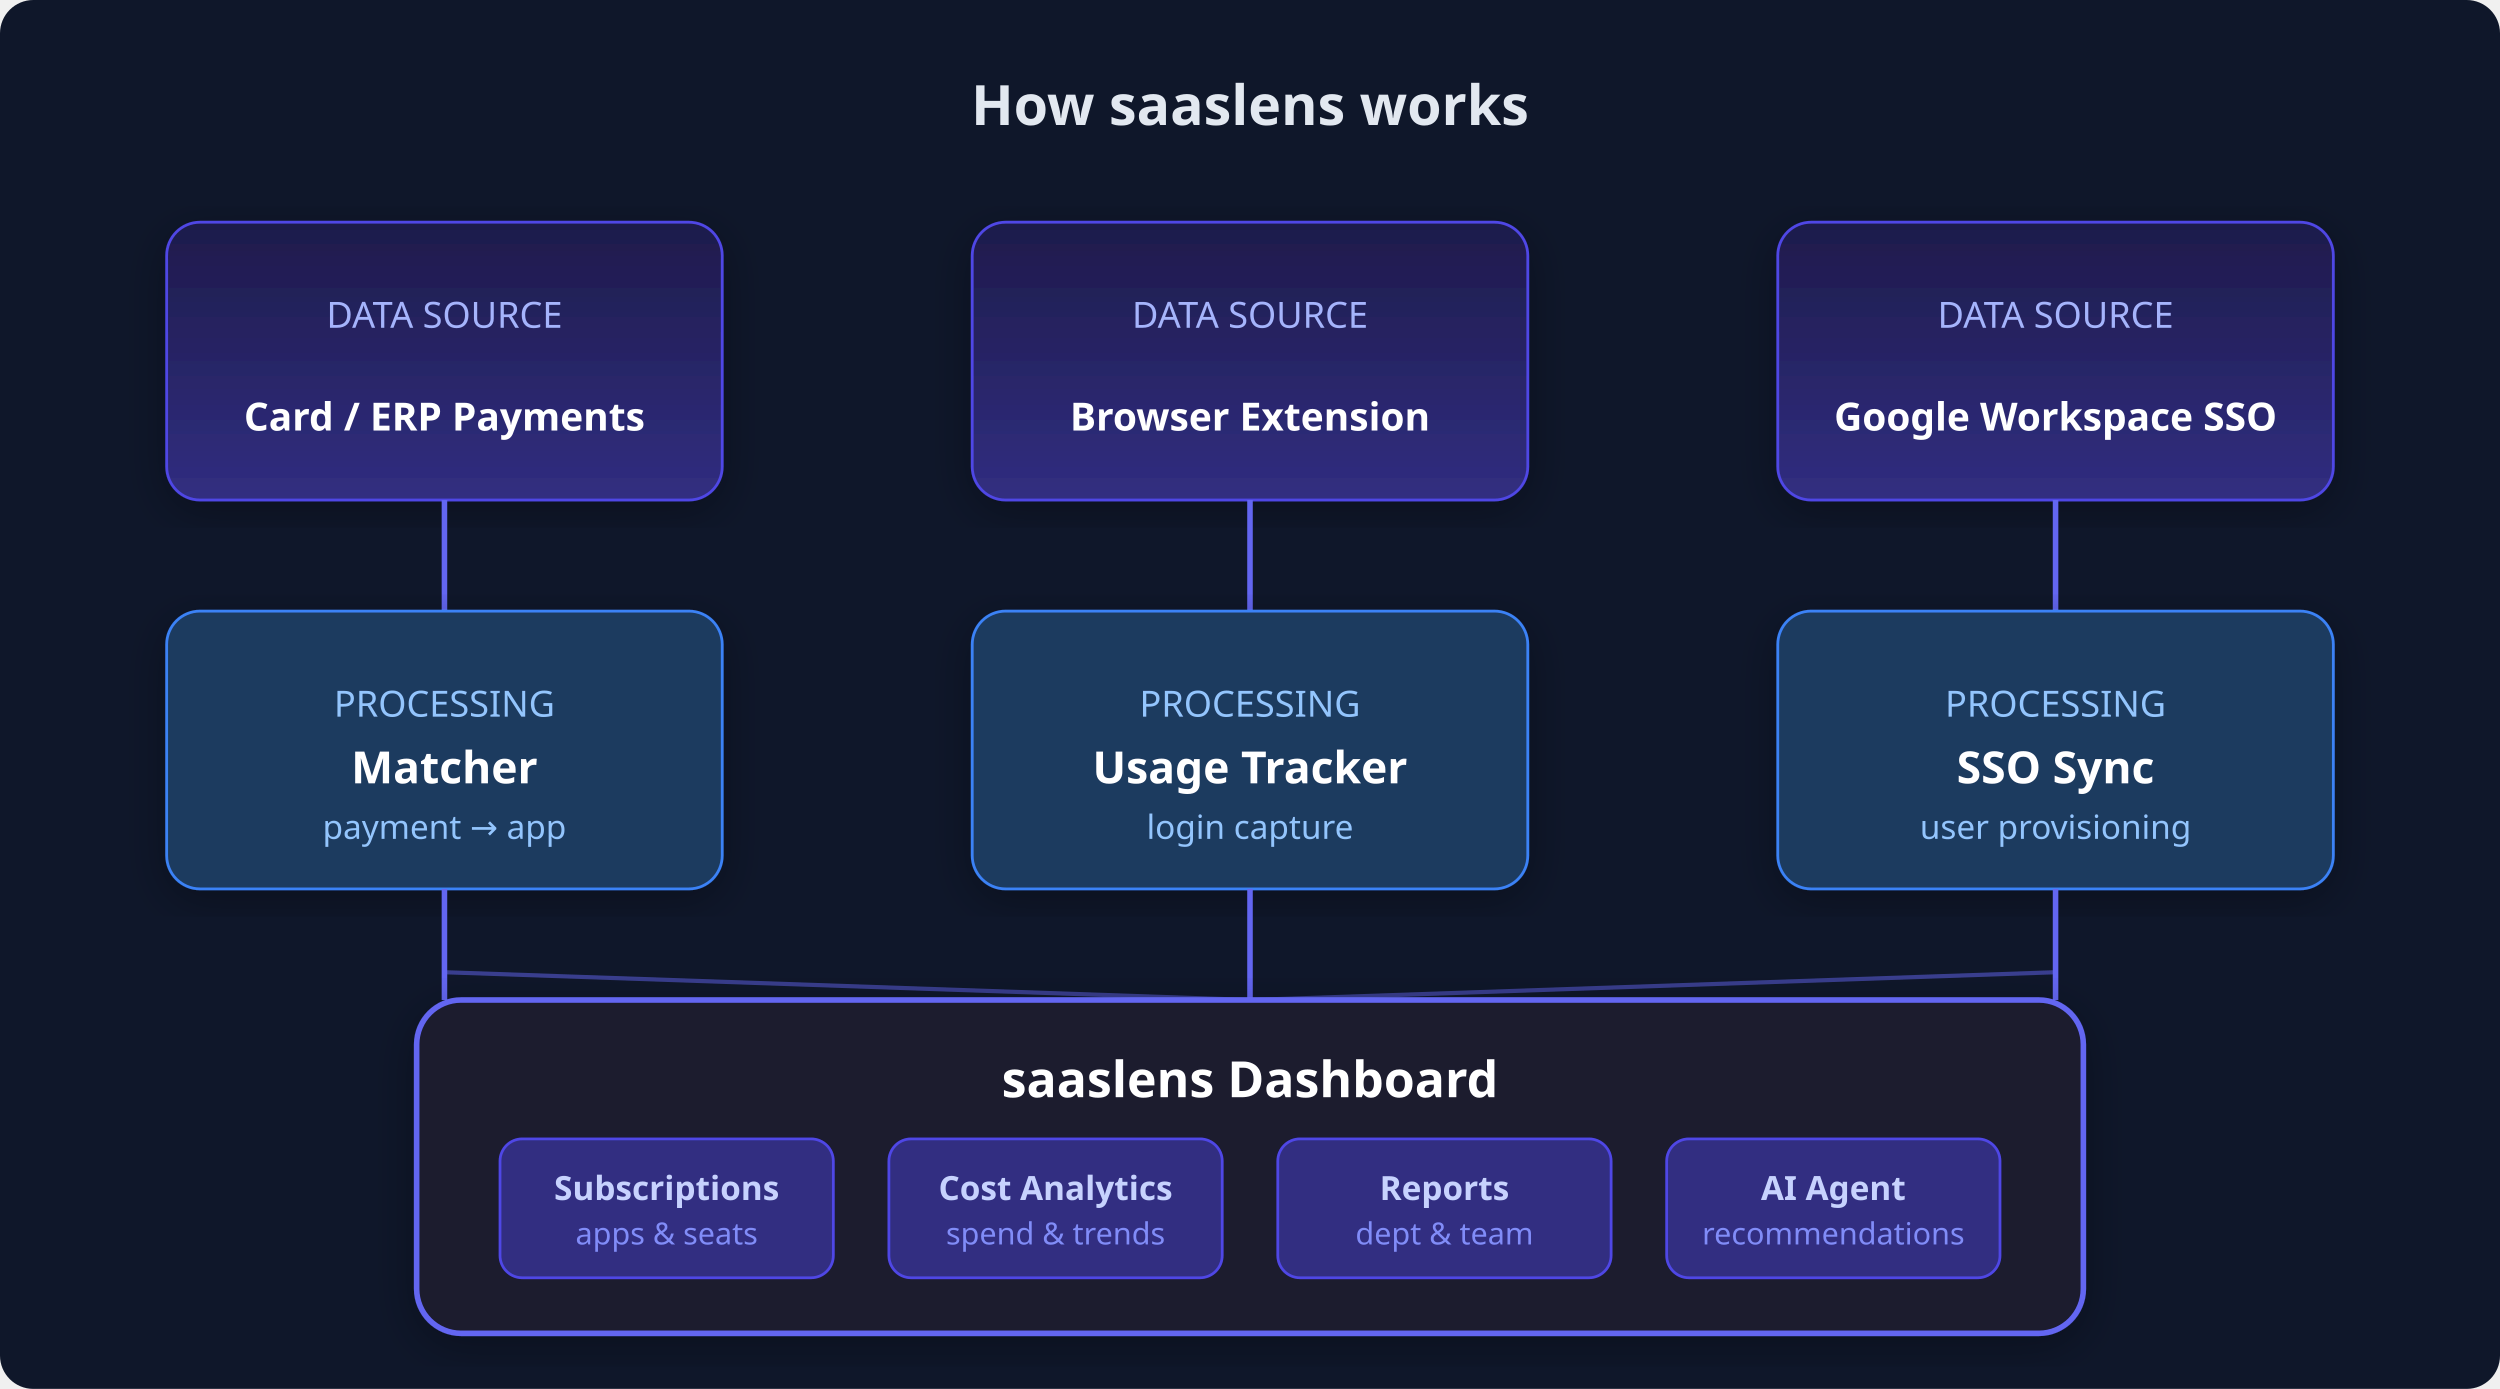
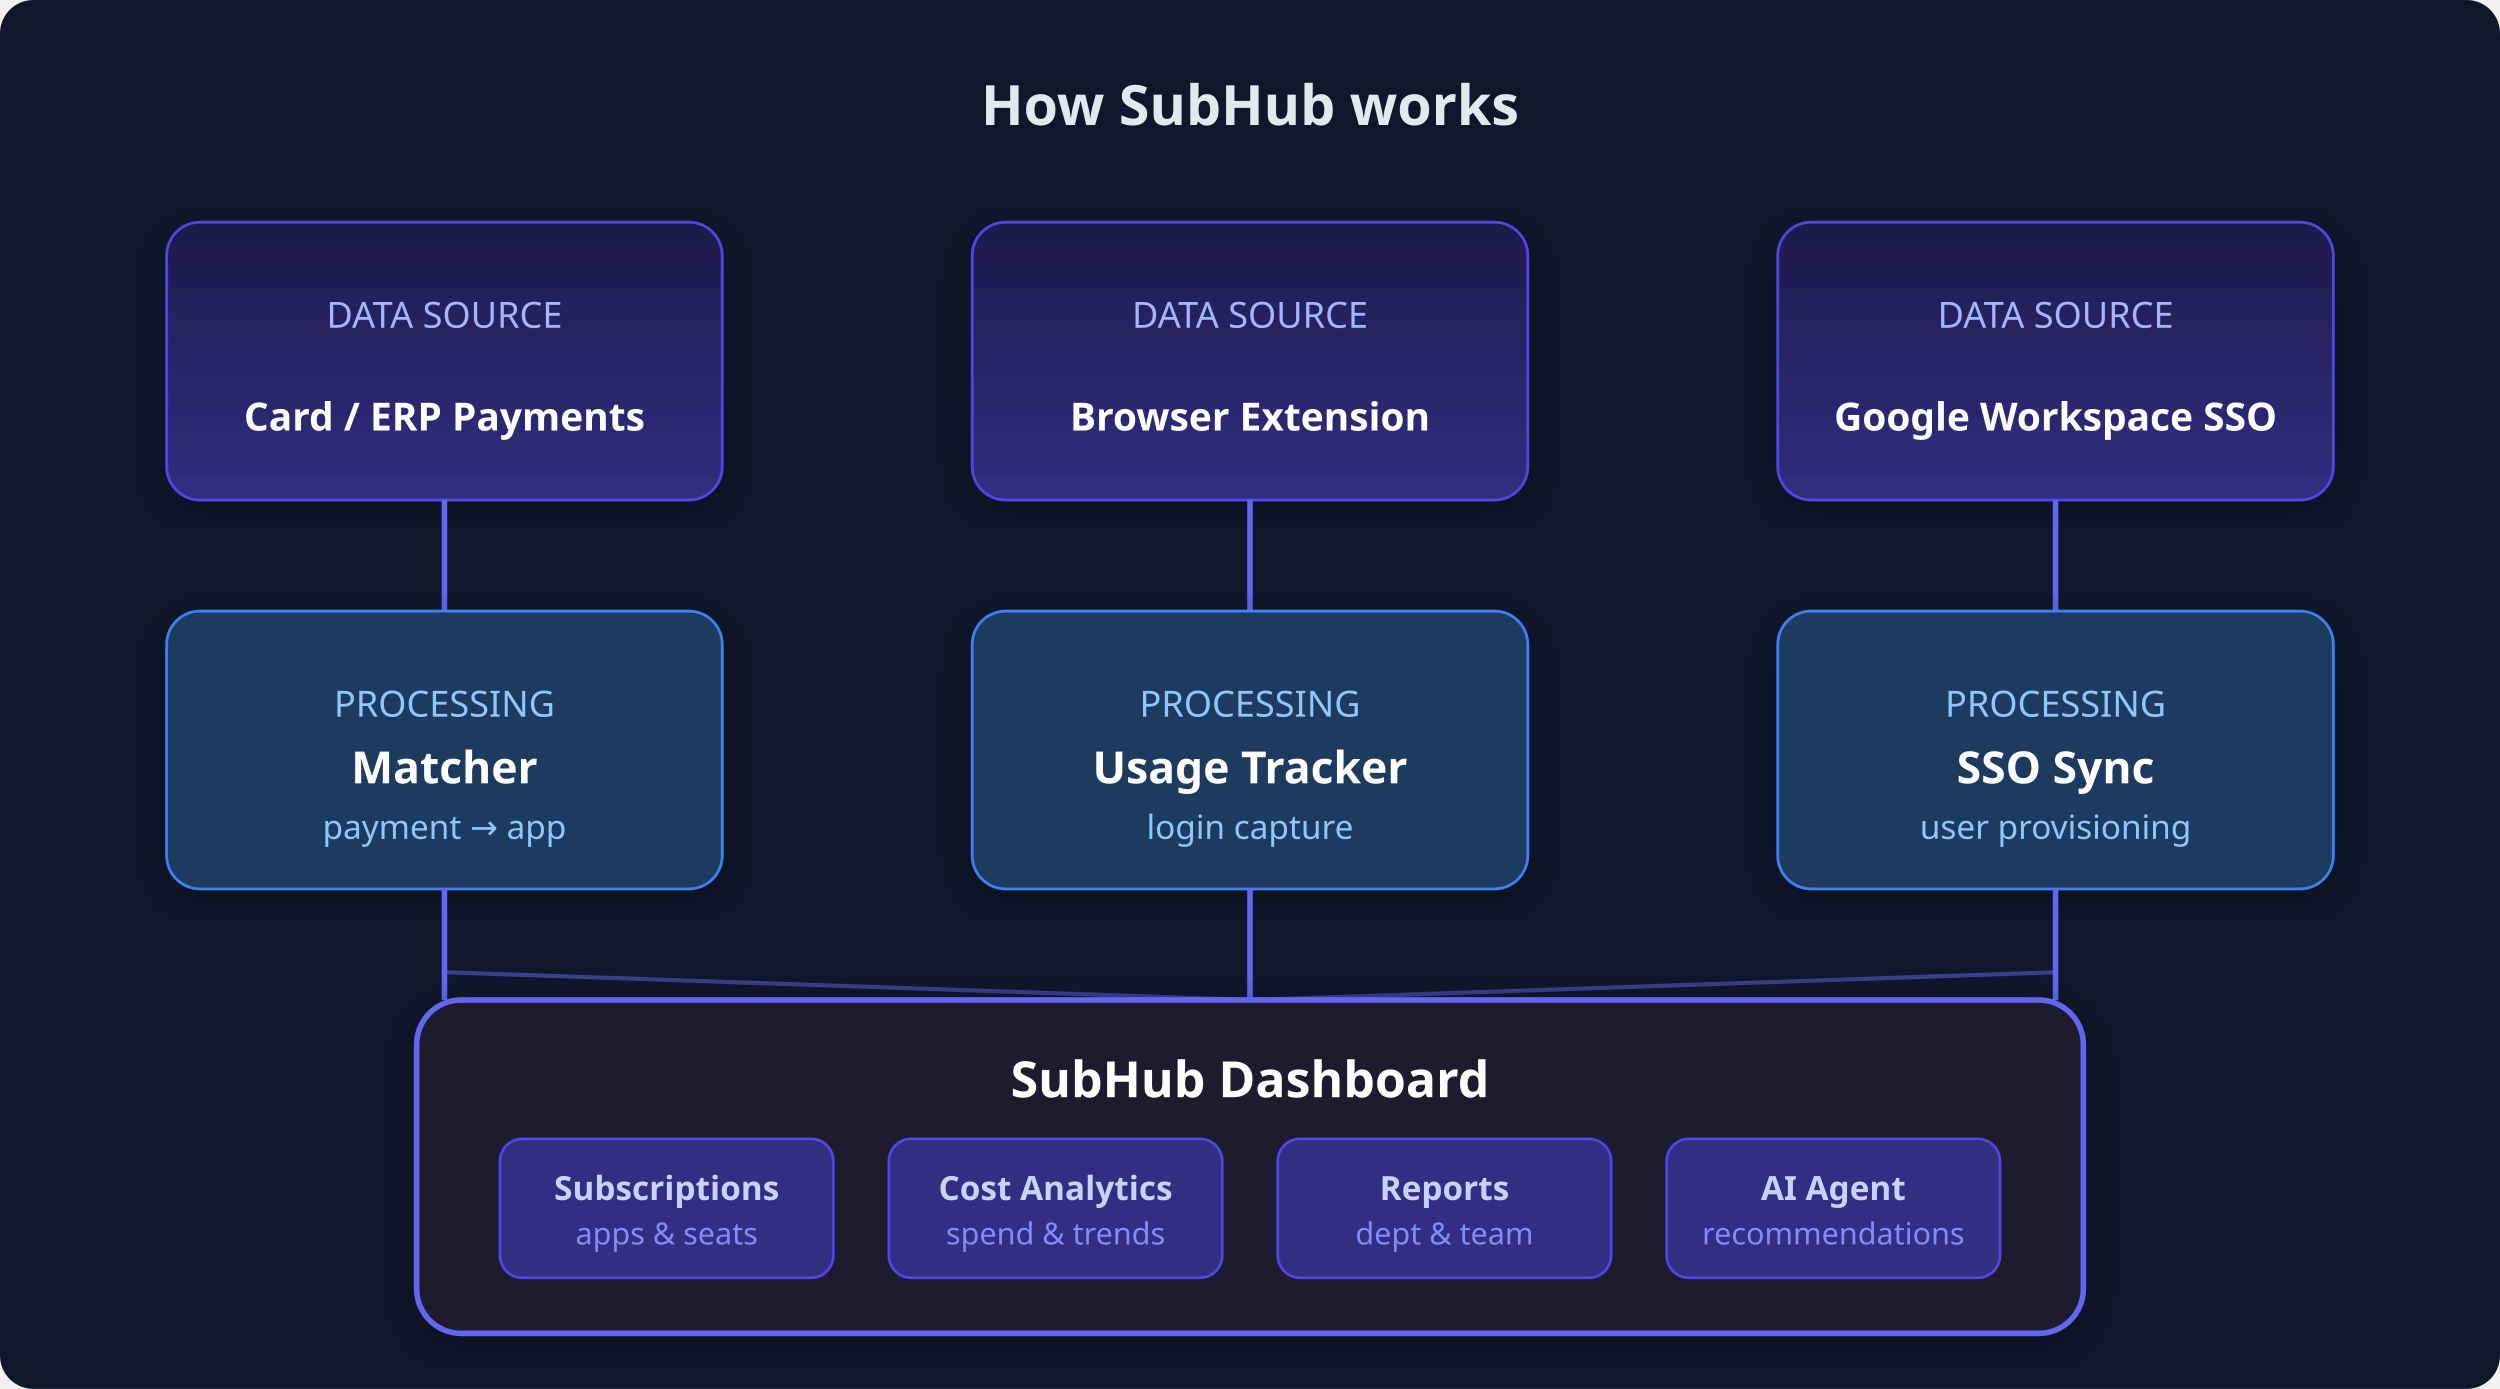
<svg xmlns="http://www.w3.org/2000/svg" width="900" height="500" viewBox="0 0 900 500" fill="none">
  <defs>
    <linearGradient id="cardGrad" x1="0" y1="0" x2="0" y2="1">
      <stop offset="0%" stop-color="#1E1B4B" />
      <stop offset="100%" stop-color="#312E81" />
    </linearGradient>
    <filter id="shadow">
      <feDropShadow dx="0" dy="4" stdDeviation="8" flood-color="#000" flood-opacity="0.3" />
    </filter>
    <marker id="arrowhead" markerWidth="10" markerHeight="7" refX="10" refY="3.5" orient="auto">
      <polygon points="0 0, 10 3.5, 0 7" fill="#6366F1" />
    </marker>
  </defs>
  <rect width="900" height="500" rx="12" fill="#0F172A" />
-   <text x="450" y="45" text-anchor="middle" font-family="system-ui, sans-serif" font-size="20" font-weight="600" fill="#E2E8F0">How saaslens works</text>
+   <text x="450" y="45" text-anchor="middle" font-family="system-ui, sans-serif" font-size="20" font-weight="600" fill="#E2E8F0">How SubHub works</text>
  <g filter="url(#shadow)">
    <rect x="60" y="80" width="200" height="100" rx="12" fill="url(#cardGrad)" stroke="#4F46E5" stroke-width="1" />
    <text x="160" y="118" text-anchor="middle" font-family="system-ui, sans-serif" font-size="13" fill="#A5B4FC">DATA SOURCE</text>
    <text x="160" y="155" text-anchor="middle" font-family="system-ui, sans-serif" font-size="14" font-weight="600" fill="white">Card / ERP Payments</text>
  </g>
  <g filter="url(#shadow)">
    <rect x="350" y="80" width="200" height="100" rx="12" fill="url(#cardGrad)" stroke="#4F46E5" stroke-width="1" />
    <text x="450" y="118" text-anchor="middle" font-family="system-ui, sans-serif" font-size="13" fill="#A5B4FC">DATA SOURCE</text>
    <text x="450" y="155" text-anchor="middle" font-family="system-ui, sans-serif" font-size="14" font-weight="600" fill="white">Browser Extension</text>
  </g>
  <g filter="url(#shadow)">
    <rect x="640" y="80" width="200" height="100" rx="12" fill="url(#cardGrad)" stroke="#4F46E5" stroke-width="1" />
    <text x="740" y="118" text-anchor="middle" font-family="system-ui, sans-serif" font-size="13" fill="#A5B4FC">DATA SOURCE</text>
    <text x="740" y="155" text-anchor="middle" font-family="system-ui, sans-serif" font-size="14" font-weight="600" fill="white">Google Workspace SSO</text>
  </g>
  <line x1="160" y1="180" x2="160" y2="220" stroke="#6366F1" stroke-width="2" />
  <line x1="450" y1="180" x2="450" y2="220" stroke="#6366F1" stroke-width="2" />
  <line x1="740" y1="180" x2="740" y2="220" stroke="#6366F1" stroke-width="2" />
  <g filter="url(#shadow)">
    <rect x="60" y="220" width="200" height="100" rx="12" fill="#1E3A5F" stroke="#3B82F6" stroke-width="1" />
    <text x="160" y="258" text-anchor="middle" font-family="system-ui, sans-serif" font-size="13" fill="#93C5FD">PROCESSING</text>
    <text x="160" y="282" text-anchor="middle" font-family="system-ui, sans-serif" font-size="16" font-weight="700" fill="white">Matcher</text>
    <text x="160" y="302" text-anchor="middle" font-family="system-ui, sans-serif" font-size="12" fill="#93C5FD">payment → app</text>
  </g>
  <g filter="url(#shadow)">
    <rect x="350" y="220" width="200" height="100" rx="12" fill="#1E3A5F" stroke="#3B82F6" stroke-width="1" />
    <text x="450" y="258" text-anchor="middle" font-family="system-ui, sans-serif" font-size="13" fill="#93C5FD">PROCESSING</text>
    <text x="450" y="282" text-anchor="middle" font-family="system-ui, sans-serif" font-size="16" font-weight="700" fill="white">Usage Tracker</text>
    <text x="450" y="302" text-anchor="middle" font-family="system-ui, sans-serif" font-size="12" fill="#93C5FD">login capture</text>
  </g>
  <g filter="url(#shadow)">
    <rect x="640" y="220" width="200" height="100" rx="12" fill="#1E3A5F" stroke="#3B82F6" stroke-width="1" />
    <text x="740" y="258" text-anchor="middle" font-family="system-ui, sans-serif" font-size="13" fill="#93C5FD">PROCESSING</text>
    <text x="740" y="282" text-anchor="middle" font-family="system-ui, sans-serif" font-size="16" font-weight="700" fill="white">SSO Sync</text>
    <text x="740" y="302" text-anchor="middle" font-family="system-ui, sans-serif" font-size="12" fill="#93C5FD">user provisioning</text>
  </g>
  <line x1="160" y1="320" x2="160" y2="360" stroke="#6366F1" stroke-width="2" />
  <line x1="450" y1="320" x2="450" y2="360" stroke="#6366F1" stroke-width="2" />
  <line x1="740" y1="320" x2="740" y2="360" stroke="#6366F1" stroke-width="2" />
  <path d="M160 350 L450 360" stroke="#6366F1" stroke-width="1.5" opacity="0.5" />
  <path d="M740 350 L450 360" stroke="#6366F1" stroke-width="1.5" opacity="0.5" />
  <g filter="url(#shadow)">
    <rect x="150" y="360" width="600" height="120" rx="16" fill="#1a1a2e" stroke="#6366F1" stroke-width="2" />
-     <text x="450" y="395" text-anchor="middle" font-family="system-ui, sans-serif" font-size="18" font-weight="700" fill="white">saaslens Dashboard</text>
+     <text x="450" y="395" text-anchor="middle" font-family="system-ui, sans-serif" font-size="18" font-weight="700" fill="white">SubHub Dashboard</text>
    <g font-family="system-ui, sans-serif" font-size="12">
      <rect x="180" y="410" width="120" height="50" rx="8" fill="#312E81" stroke="#4F46E5" stroke-width="1" />
      <text x="240" y="432" text-anchor="middle" fill="#C7D2FE" font-weight="600">Subscriptions</text>
      <text x="240" y="448" text-anchor="middle" fill="#818CF8" font-size="11">apps &amp; seats</text>
      <rect x="320" y="410" width="120" height="50" rx="8" fill="#312E81" stroke="#4F46E5" stroke-width="1" />
      <text x="380" y="432" text-anchor="middle" fill="#C7D2FE" font-weight="600">Cost Analytics</text>
      <text x="380" y="448" text-anchor="middle" fill="#818CF8" font-size="11">spend &amp; trends</text>
      <rect x="460" y="410" width="120" height="50" rx="8" fill="#312E81" stroke="#4F46E5" stroke-width="1" />
      <text x="520" y="432" text-anchor="middle" fill="#C7D2FE" font-weight="600">Reports</text>
      <text x="520" y="448" text-anchor="middle" fill="#818CF8" font-size="11">dept &amp; team</text>
      <rect x="600" y="410" width="120" height="50" rx="8" fill="#312E81" stroke="#4F46E5" stroke-width="1" />
      <text x="660" y="432" text-anchor="middle" fill="#C7D2FE" font-weight="600">AI Agent</text>
      <text x="660" y="448" text-anchor="middle" fill="#818CF8" font-size="11">recommendations</text>
    </g>
  </g>
</svg>
